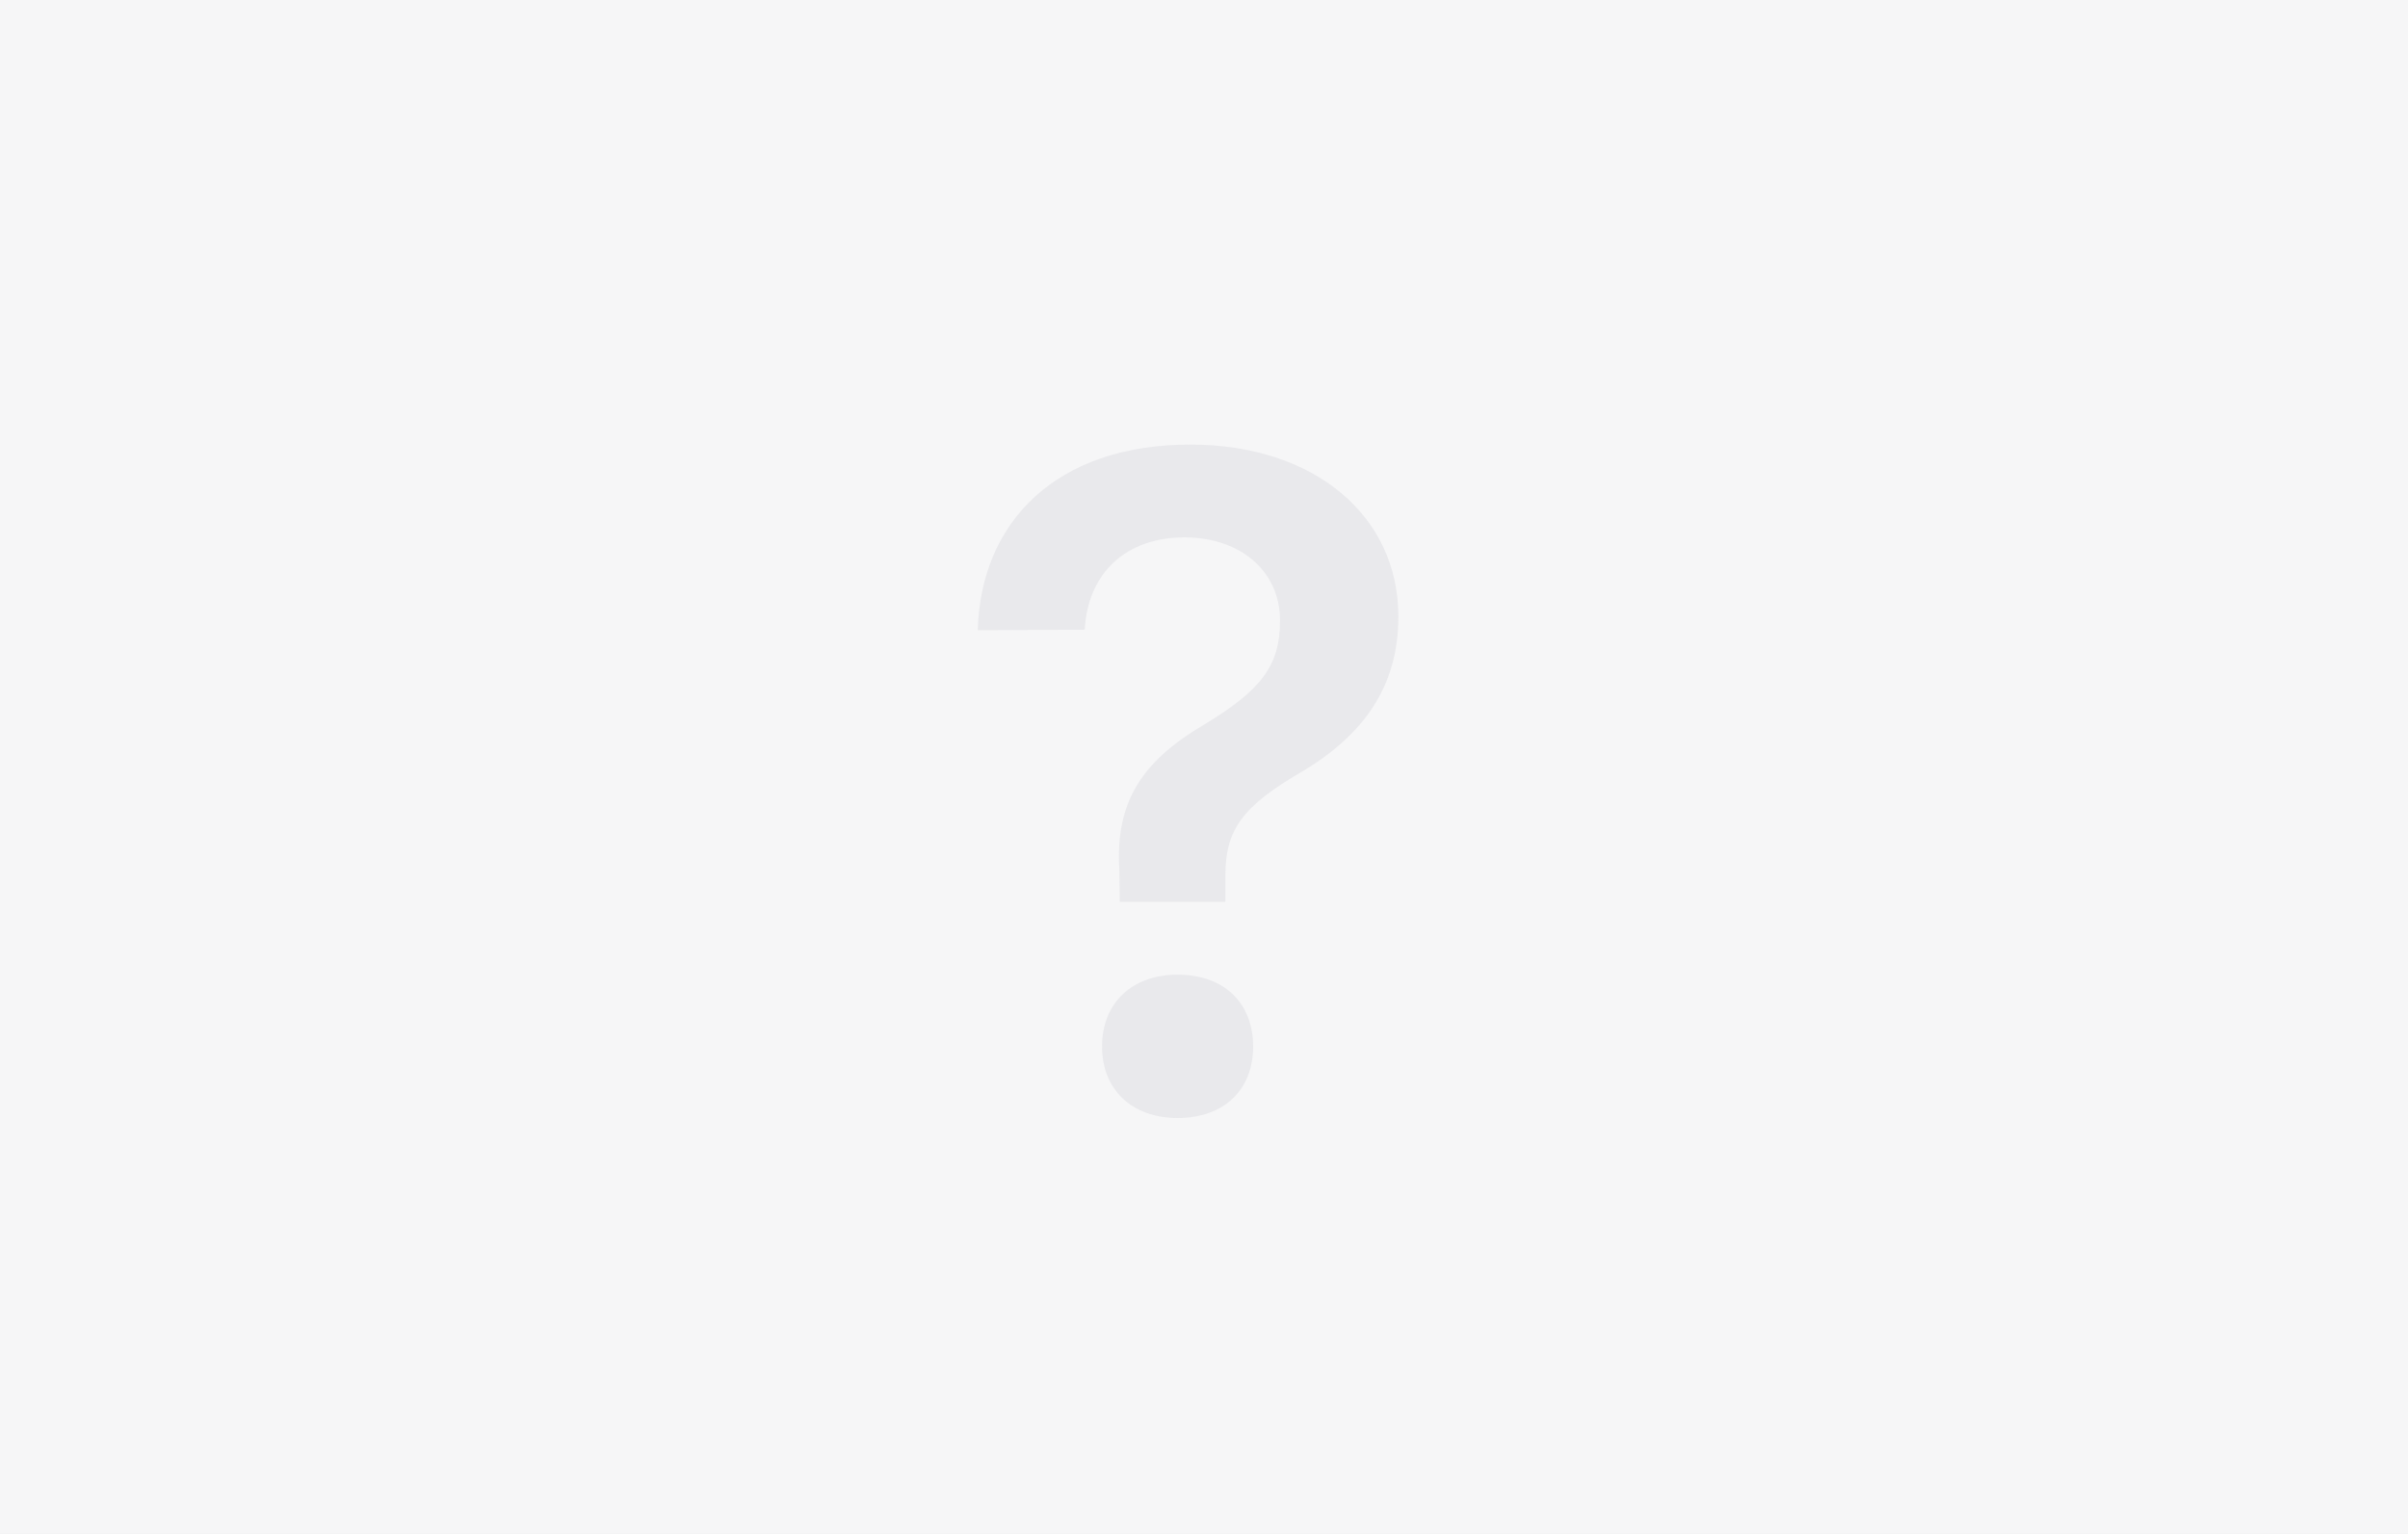
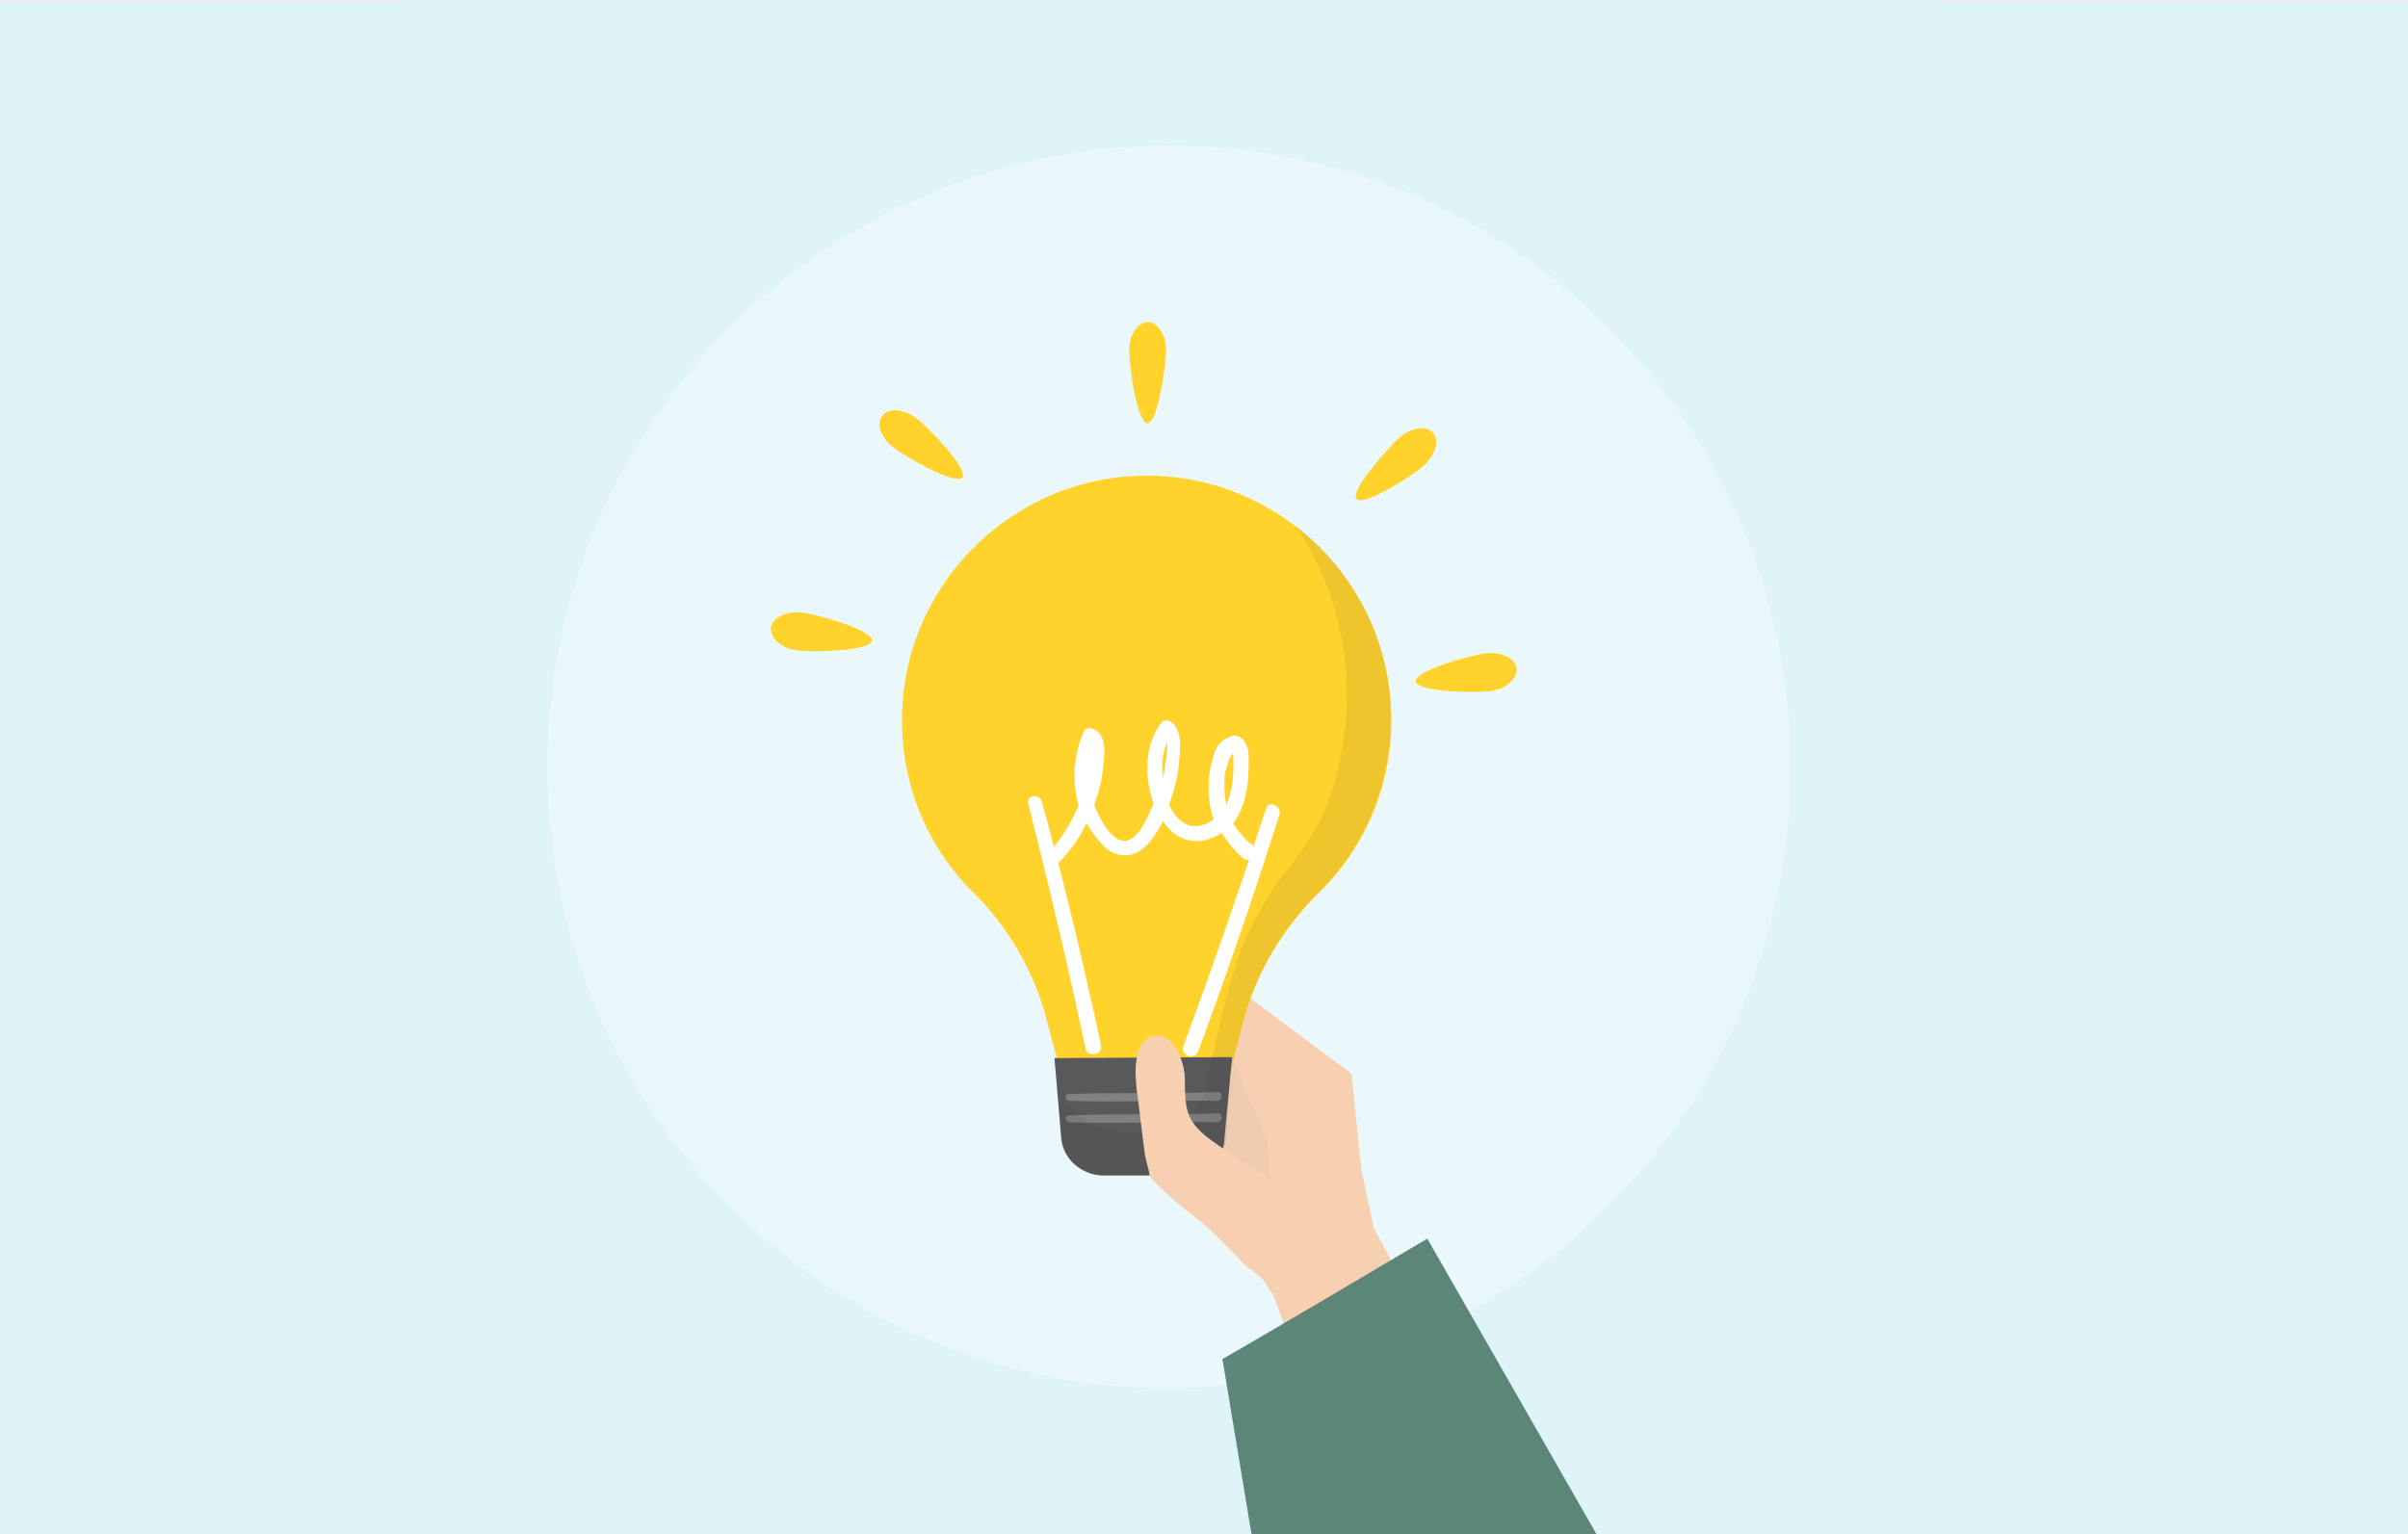
- <svg xmlns="http://www.w3.org/2000/svg" width="248" height="158" viewBox="0 0 248 158" fill="none">
-   <rect width="248" height="158" fill="#F6F6F7" />
-   <path d="M115.328 92.906H126.203V90.188C126.203 85.5 127.938 83.062 134.078 79.5C140.453 75.703 144.016 70.688 144.016 63.562V63.469C144.016 53.203 135.438 45.797 122.594 45.797C108.672 45.797 101.031 53.859 100.703 64.828V64.922L111.625 64.875L111.719 64.828C112.047 59.062 115.938 55.359 121.984 55.359C127.891 55.359 131.828 58.969 131.828 63.891V63.984C131.828 68.578 129.859 71.109 124.047 74.625C117.578 78.422 114.859 82.641 115.281 89.578L115.328 92.906ZM121.281 115.172C126.062 115.172 129.062 112.266 129.062 107.812C129.062 103.312 126.062 100.406 121.281 100.406C116.594 100.406 113.5 103.312 113.5 107.812C113.5 112.266 116.594 115.172 121.281 115.172Z" fill="#E9E9EC" />
+ <svg xmlns="http://www.w3.org/2000/svg" version="1.1" id="Layer_1" x="0px" y="0px" viewBox="0 0 248 158" style="enable-background:new 0 0 248 158;" xml:space="preserve">
+   <style type="text/css">
+ 	.st0{fill:#DEF4F8;}
+ 	.st1{opacity:0.38;fill:#FFFFFF;}
+ 	.st2{fill:#EECAB0;}
+ 	.st3{fill:#F7D0B2;}
+ 	.st4{fill:#5C8678;}
+ 	.st5{fill:#FFD22C;}
+ 	.st6{fill:#59595B;}
+ 	.st7{fill:#808183;}
+ 	.st8{fill:#FFFFFF;}
+ 	.st9{opacity:8.000000e-02;}
+ 	.st10{fill:#232020;}
+ </style>
+   <rect y="0.2" class="st0" width="248" height="158" />
+   <g>
+     <rect x="41.4" class="st0" width="158" height="158" />
+     <circle class="st1" cx="120.4" cy="79" r="64" />
+   </g>
+   <g>
+     <path class="st2" d="M122.3,104.4c-2.3-0.1-4.7-0.1-6.7,0.8s-3.4,3-2.5,4.9c0.3,0.7,5.4,2,6,2.6c4.5,4.5,4.5,8.3,9,12.8   c1.9-1,3-2.8,3.7-4.7c0.6-1.6,1-3.3,1.4-4.9c0.6-2.6,1.2-5.4-0.5-7.8C130.6,105.2,126.2,104.5,122.3,104.4z" />
+     <path class="st3" d="M141.5,126.5l-1.3-6l-1-9.9l-12.1-9l-15,4.8c0,0-1.7,2,0.7,2.8c2.4,0.8,13.9-0.8,13.9-0.8l3.9,9.4l0.5,15.5   l3.7,10.2l12.6-5.8L141.5,126.5z" />
+     <path class="st4" d="M147,127.6c0,0-17.2,10.2-21.1,12.4l3.1,18.7h35.8L147,127.6z" />
+     <g>
+       <g>
+         <g>
+           <path class="st5" d="M143.3,74.2c0-13.9-11.3-25.2-25.2-25.2c-13.9,0-25.3,11.4-25.2,25.3c0,6.9,2.8,13.2,7.4,17.7      c3.5,3.5,6.1,7.9,7.4,12.7l2,7.5h16.5l1.9-7.1c1.3-4.9,4-9.4,7.6-13C140.4,87.6,143.3,81.2,143.3,74.2z" />
+           <path class="st6" d="M121.8,121.1h-8.1c-2.3,0-4.2-1.7-4.4-3.8l-0.7-8.3l18.3-0.1l-0.8,8.4C126.1,119.4,124.1,121.1,121.8,121.1      z" />
+         </g>
+         <path class="st7" d="M125.4,112.5c-5.1,0.2-10.2,0-15.3,0.2c-0.5,0-0.4,0.7,0,0.7c5.1,0.2,10.2-0.1,15.3,0     C126,113.4,125.9,112.4,125.4,112.5z" />
+         <path class="st7" d="M125.4,114.7c-5.1,0.2-10.2,0-15.3,0.2c-0.5,0-0.4,0.7,0,0.7c5.1,0.2,10.2-0.1,15.3,0     C126,115.6,125.9,114.6,125.4,114.7z" />
+       </g>
+       <g>
+         <path class="st5" d="M120.1,36.1c0,1.6-0.9,7.5-1.9,7.5c-1.1,0-1.9-5.8-1.9-7.5s0.9-2.9,1.9-2.9     C119.2,33.1,120.1,34.5,120.1,36.1z" />
+         <path class="st5" d="M144.1,45.1c-1.2,1.1-5.1,5.5-4.4,6.3c0.7,0.8,5.7-2.3,6.9-3.4c1.2-1.1,1.7-2.6,1-3.4     C146.9,43.8,145.4,44,144.1,45.1z" />
+         <path class="st5" d="M153.5,71.2c-1.6,0.2-7.5,0.1-7.7-1c-0.1-1.1,5.6-2.7,7.2-2.9c1.6-0.2,3,0.5,3.2,1.5     C156.3,69.9,155.1,71,153.5,71.2z" />
+         <path class="st5" d="M94.4,43.1c1.3,1,5.4,5.3,4.7,6.1c-0.7,0.8-5.8-2.1-7.1-3.1c-1.3-1-1.8-2.5-1.1-3.3     C91.5,42,93.1,42.1,94.4,43.1z" />
+         <path class="st5" d="M82.1,67c1.6,0.2,7.5,0.1,7.7-1c0.1-1.1-5.6-2.7-7.2-2.9c-1.6-0.2-3,0.5-3.2,1.5     C79.3,65.8,80.5,66.8,82.1,67z" />
+       </g>
+       <g>
+         <path class="st8" d="M128.9,87c-0.8-0.6-1.4-1.4-1.9-2.2c0.9-1.1,1.3-2.6,1.5-4.1c0.1-0.9,0.1-1.7,0.1-2.6c0-0.8-0.1-1.5-0.8-2.1     c-0.6-0.5-1.5,0-2,0.4c-0.6,0.5-0.8,1.4-1,2.1c-0.4,1.4-0.4,3-0.2,4.4c0.1,0.5,0.2,1,0.4,1.5c-0.4,0.3-0.8,0.5-1.2,0.6     c-1.4,0.4-2.4-0.4-3.1-1.5c-0.1-0.2-0.2-0.4-0.3-0.6c0.1-0.3,0.2-0.6,0.3-0.9c0.5-1.4,0.7-2.9,0.8-4.3c0.1-1.2,0.1-2.7-1-3.4     c-0.4-0.2-0.8-0.1-1,0.3c-1.7,2.4-1.6,5.5-0.7,8.2c-0.3,0.7-0.6,1.4-1,2.1c-0.4,0.7-1.2,1.9-2.2,1.7c-0.9-0.1-1.7-1.3-2.1-2     c-0.3-0.5-0.6-1.1-0.8-1.7c0.1-0.3,0.2-0.6,0.3-0.9c0.4-1.2,0.6-2.5,0.7-3.8c0.1-1.1,0.1-2.6-1.1-3.1c-0.3-0.2-0.9-0.1-1,0.3     c-1,2.3-1.2,4.9-0.6,7.3c0,0.1,0,0.2,0.1,0.2c-0.7,1.8-1.8,3.5-3.1,5c-0.6,0.6,0.3,1.6,1,1c1.2-1.2,2.2-2.6,2.9-4.1     c0.2,0.4,0.5,0.8,0.8,1.2c0.8,1.1,1.7,2.1,3.1,2.1c1.3,0.1,2.4-1,3.1-2c0.3-0.5,0.6-1,0.9-1.5c0.6,1,1.6,1.8,2.8,2     c1.2,0.2,2.3-0.2,3.2-0.8c0.6,0.9,1.3,1.8,2.1,2.5C128.8,89.2,129.9,87.7,128.9,87z M120.2,76.5c0.1,0.6-0.1,1.4-0.1,1.7     c-0.1,0.7-0.2,1.3-0.3,2C119.6,78.9,119.7,77.6,120.2,76.5z M126.1,80.3c0-0.6,0.2-1.2,0.4-1.8c0.1-0.3,0.2-0.5,0.4-0.8     c0,0,0.1-0.1,0.1-0.1c0,0,0,0.1,0,0.2c0.1,1.5,0,3.2-0.5,4.6c-0.1,0.2-0.1,0.4-0.2,0.5C126.1,82,126.1,81.2,126.1,80.3z" />
+         <path class="st8" d="M130.4,83.3c-2.7,8.2-5.5,16.3-8.5,24.4c-0.4,1,1.1,1.6,1.5,0.6c3-8.1,5.8-16.2,8.4-24.5     C131.9,83,130.6,82.4,130.4,83.3z" />
+         <path class="st8" d="M105.9,82.8c2.1,8.3,4.1,16.7,5.9,25.2c0.2,1,1.8,0.7,1.6-0.3c-1.8-8.4-3.8-16.8-6.1-25.1     C107.1,81.7,105.7,81.9,105.9,82.8z" />
+       </g>
+     </g>
+     <g class="st9">
+       <path class="st10" d="M133.4,54.1c5.8,8.5,6.9,19.6,3.1,29.2c-1.1,2.7-2.8,4.9-4.6,7.2c-1.7,2.2-3,4.7-4,7.2    c-1.6,4.2-2.5,8.7-3.4,13.1c-0.2,1-0.4,2-1,2.9c-0.7,1.2-1.9,1.9-3.2,2.4c-1.3,0.5-2.7,0.7-4.1,0.6c-0.6,0-1.1-0.2-1.7-0.3    c-0.7-0.1-1.3-0.2-1.9-0.5c-0.7-0.4-1.4-0.9-2.1-1.5c-0.4-0.3-0.8-0.7-1.2-1c-0.1,0.3-0.1,0.8-0.1,1.1c0,1.6-0.1,3.3,0.9,4.7    c0.8,1.2,2.2,1.8,3.7,1.8c0,0,8.1,0,8.1,0c2.3,0,4.2-1.7,4.4-3.8l0.4-6.8l1.4-5.4c1.3-4.9,4-9.4,7.6-13c4.7-4.6,7.5-10.9,7.5-18    C143.3,66,139.4,58.7,133.4,54.1z" />
+     </g>
+     <path class="st3" d="M131.3,133.4c-0.4-0.1-0.7-0.9-1.1-1.4c-0.4-0.6-1.6-1.3-2.1-1.8c-1.9-1.9-3.2-3.5-5.4-5.1   c-1.7-1.3-4.3-3.7-4.3-4c-0.1-0.8-0.4-1.5-0.5-2.3c-0.3-2.1-0.5-4.2-0.8-6.3c-0.2-1.6-0.5-5,1.5-5.7c2.1-0.7,3.2,2.2,3.4,3.8   c0.1,1.5-0.1,3,0.5,4.4c0.8,1.7,2.5,2.6,4,3.7c3.7,2.7,5.2,0.7,6.2,11.7c0.1,0.8,0,2-0.6,2.6C131.8,133.4,131.5,133.5,131.3,133.4z   " />
+   </g>
</svg>
